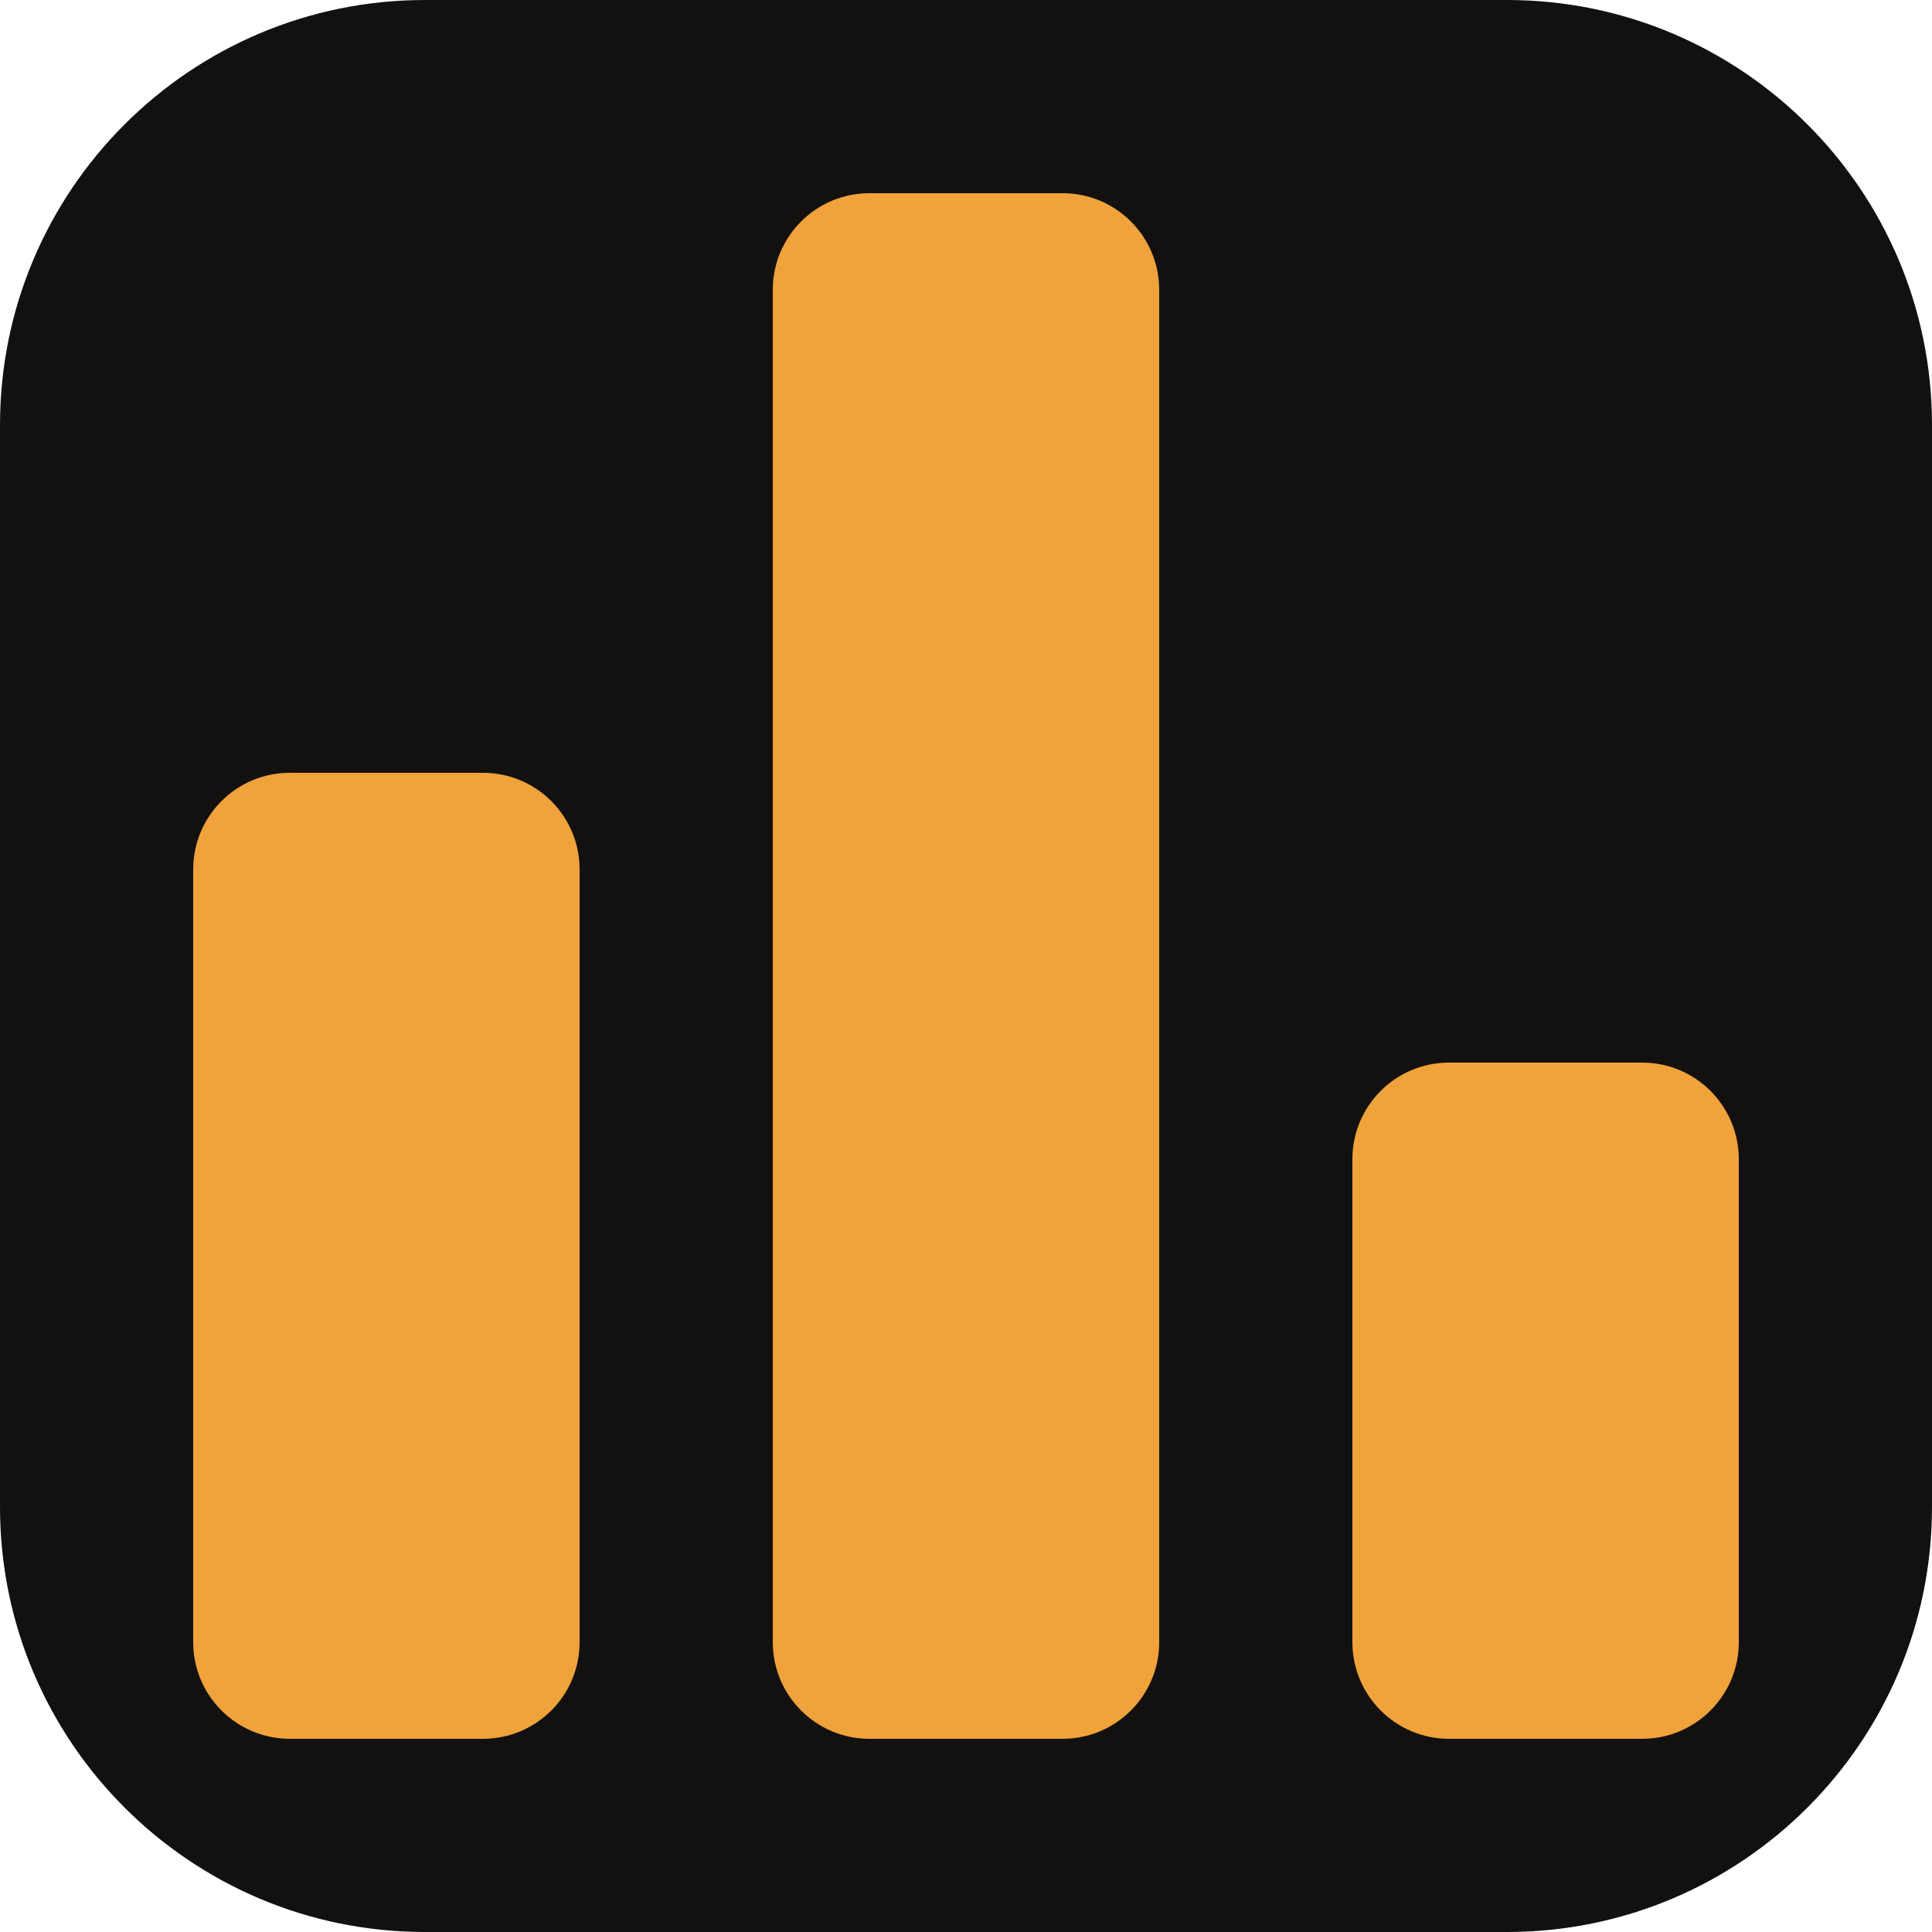
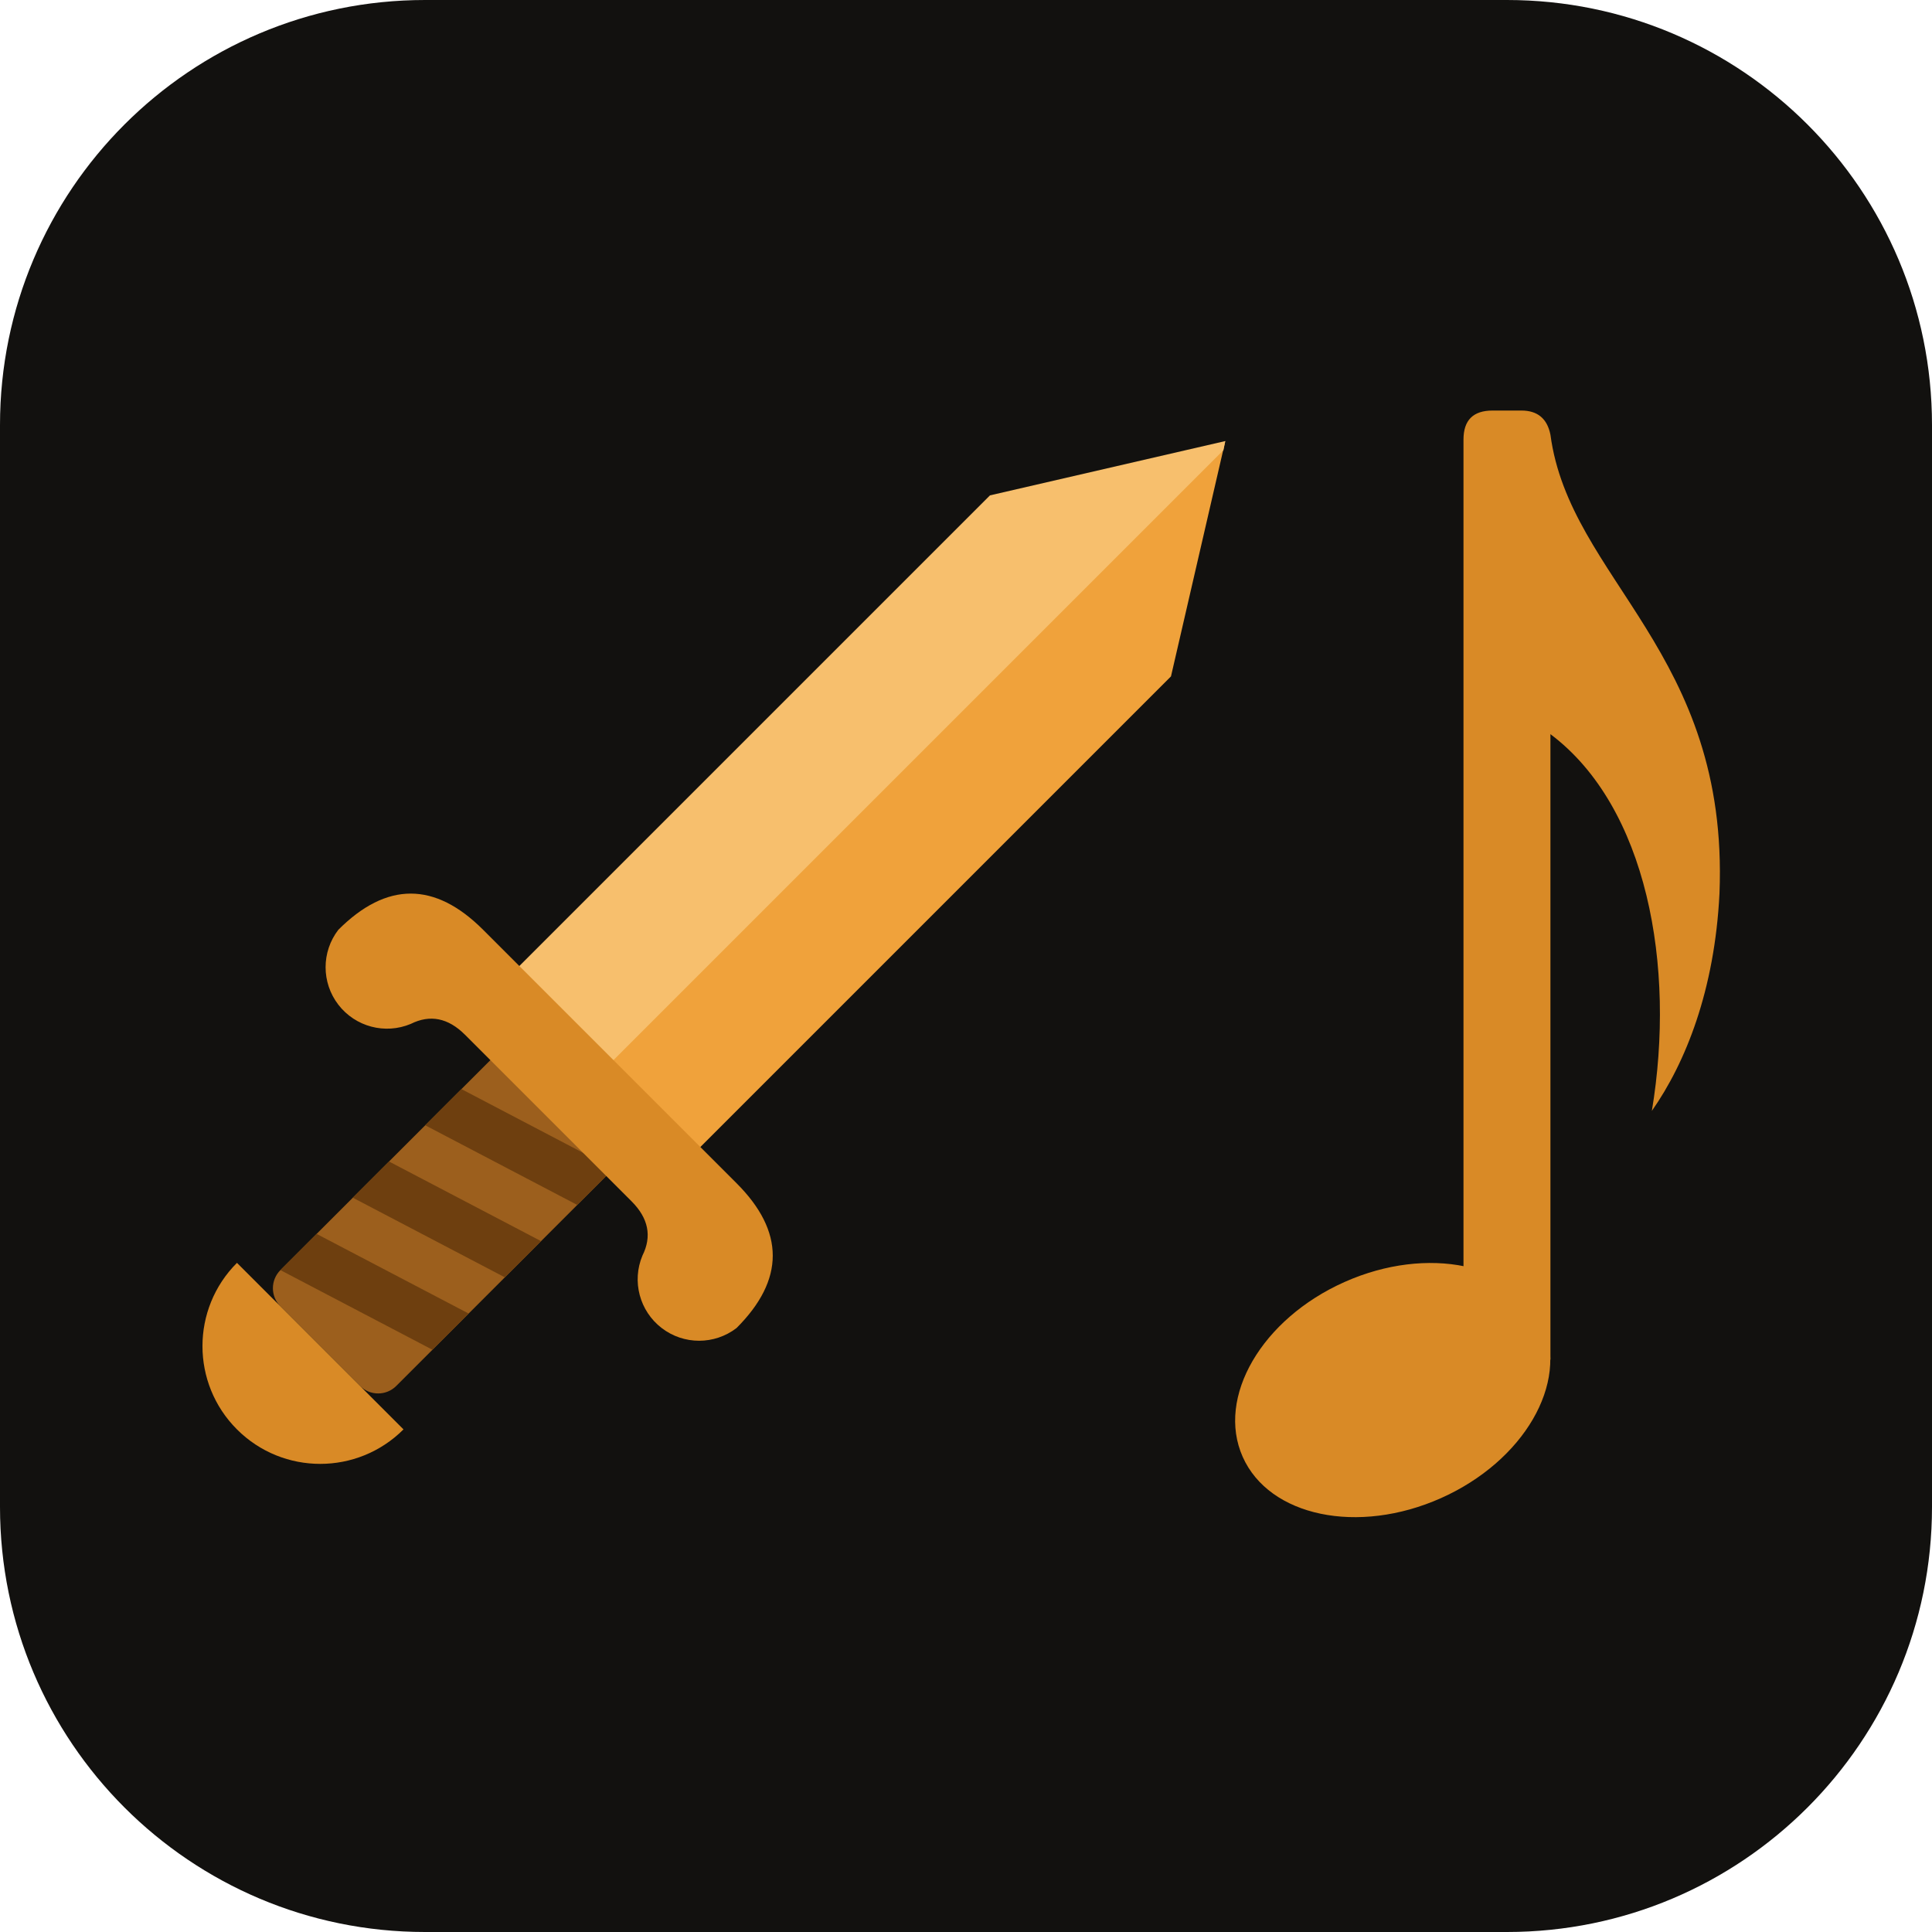
- <svg xmlns="http://www.w3.org/2000/svg" width="64" height="64" viewBox="0 0 20 20">
-   <rect width="20" height="20" rx="4.40" fill="#12110f" />
-   <rect x="2" y="8" width="4" height="10" rx="1" fill="#f0a23b" />
-   <rect x="8" y="2" width="4" height="16" rx="1" fill="#f0a23b" />
-   <rect x="14" y="11" width="4" height="7" rx="1" fill="#f0a23b" />
+ <svg xmlns="http://www.w3.org/2000/svg" width="64" height="64" viewBox="-8.00 -7.00 80.00 80.00">
+   <rect x="-8.00" y="-7.00" width="80.00" height="80.00" rx="17.60" fill="#12110f" />
+   <g transform="translate(21 33) rotate(45) scale(1.06)">
+     <path d="M5 6 V-21 L0 -29 V6 Z" fill="#f0a23b" />
+     <path d="M-5 6 V-21 L0 -29 L0.2 -28.7 V6 Z" fill="#f7bf6d" />
+     <rect x="-3.2" y="7" width="6.4" height="14" rx="1" fill="#9c5f1d" />
+     <path d="M-3.2 10 L3.2 8 V10 L-3.2 12 Z M-3.2 14 L3.2 12 V14 L-3.2 16 Z M-3.2 18 L3.2 16 V18 L-3.2 20 Z" fill="#6e3f0f" />
+     <path d="M-11 9 Q-11 5 -7 5 H7 Q11 5 11 9 A2.4 2.4 0 0 1 6.4 9.6 Q6 8.4 4.6 8.4 H-4.6 Q-6 8.4 -6.4 9.6 A2.4 2.4 0 0 1 -11 9 Z" fill="#d98a26" />
+     <path d="M-4.6 21 H4.6 A4.6 4.6 0 0 1 -4.6 21 Z" fill="#d98a26" />
+   </g>
+   <g fill="#d98a26">
+     <path d="M52.6 49.3 V11.2 Q52.6 10 53.8 10 H55 Q56 10 56.2 11 C57 17 63.6 20 63.2 30 C63 34 61.8 37 60.4 39 C61.4 33 60.2 26.4 56.2 23.4 V49.3 Z" />
+     <ellipse cx="49.67" cy="50.56" rx="6.8" ry="4.9" transform="rotate(-24 49.67 50.56)" />
+   </g>
</svg>
